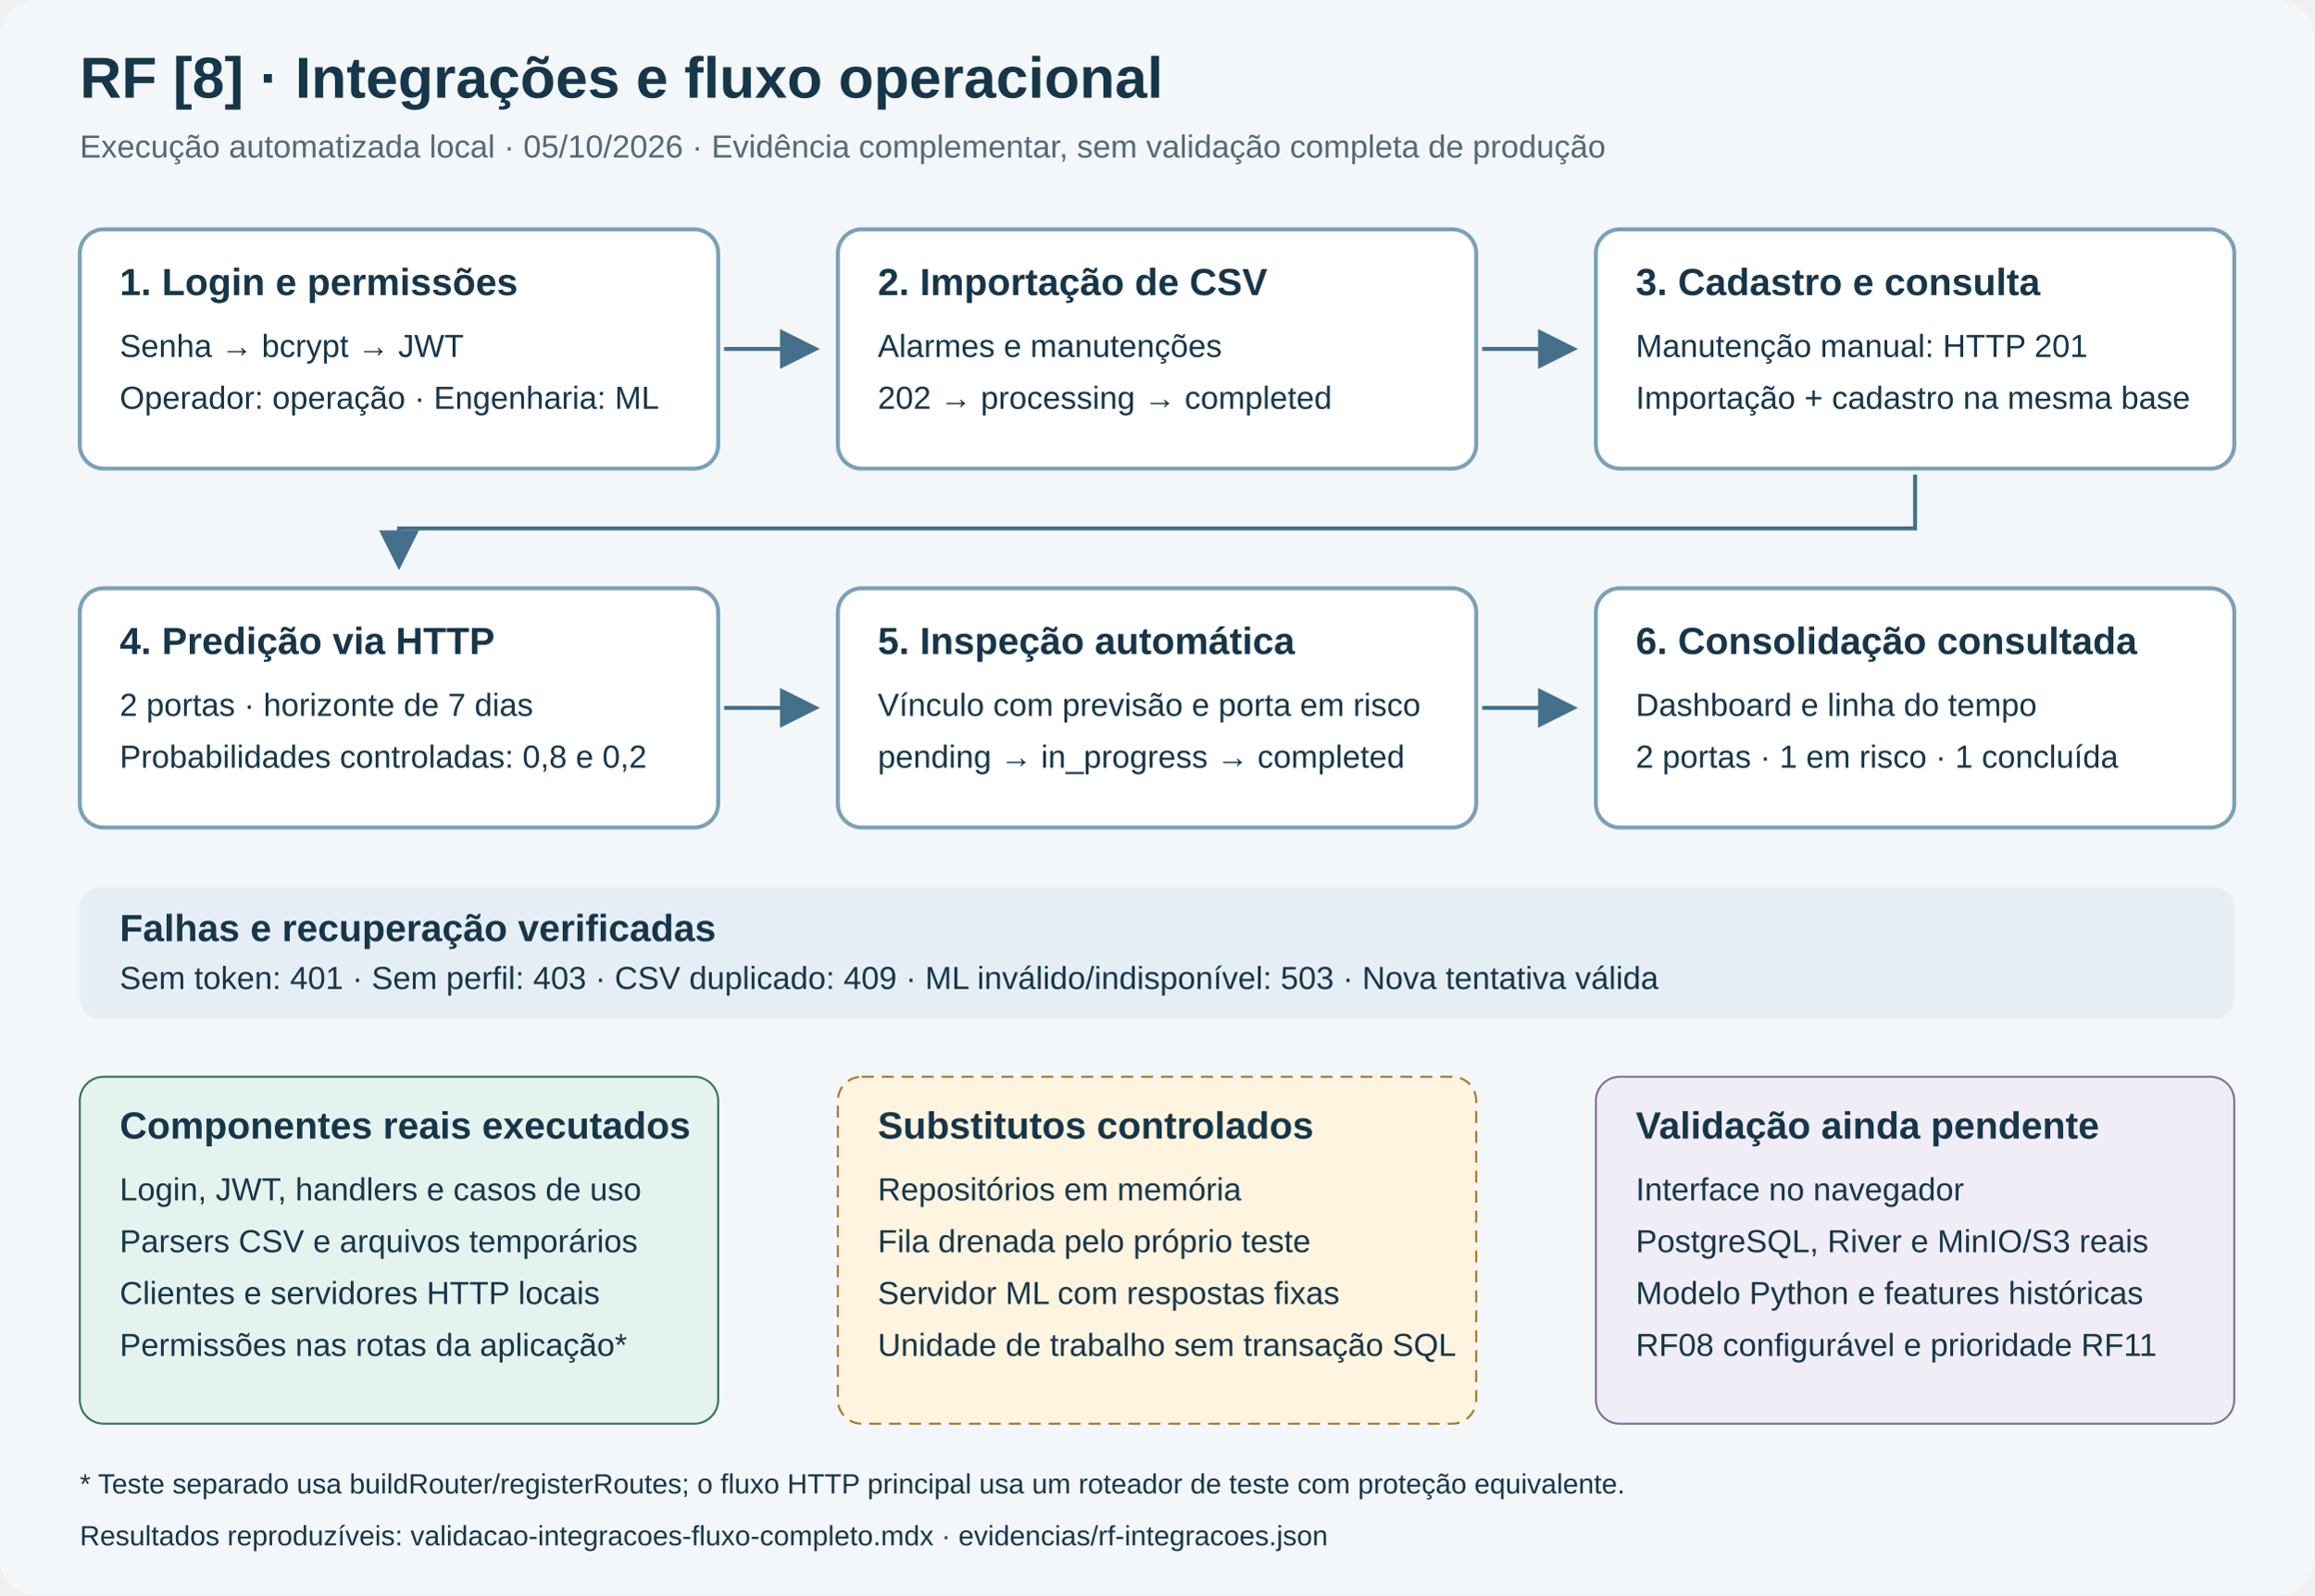
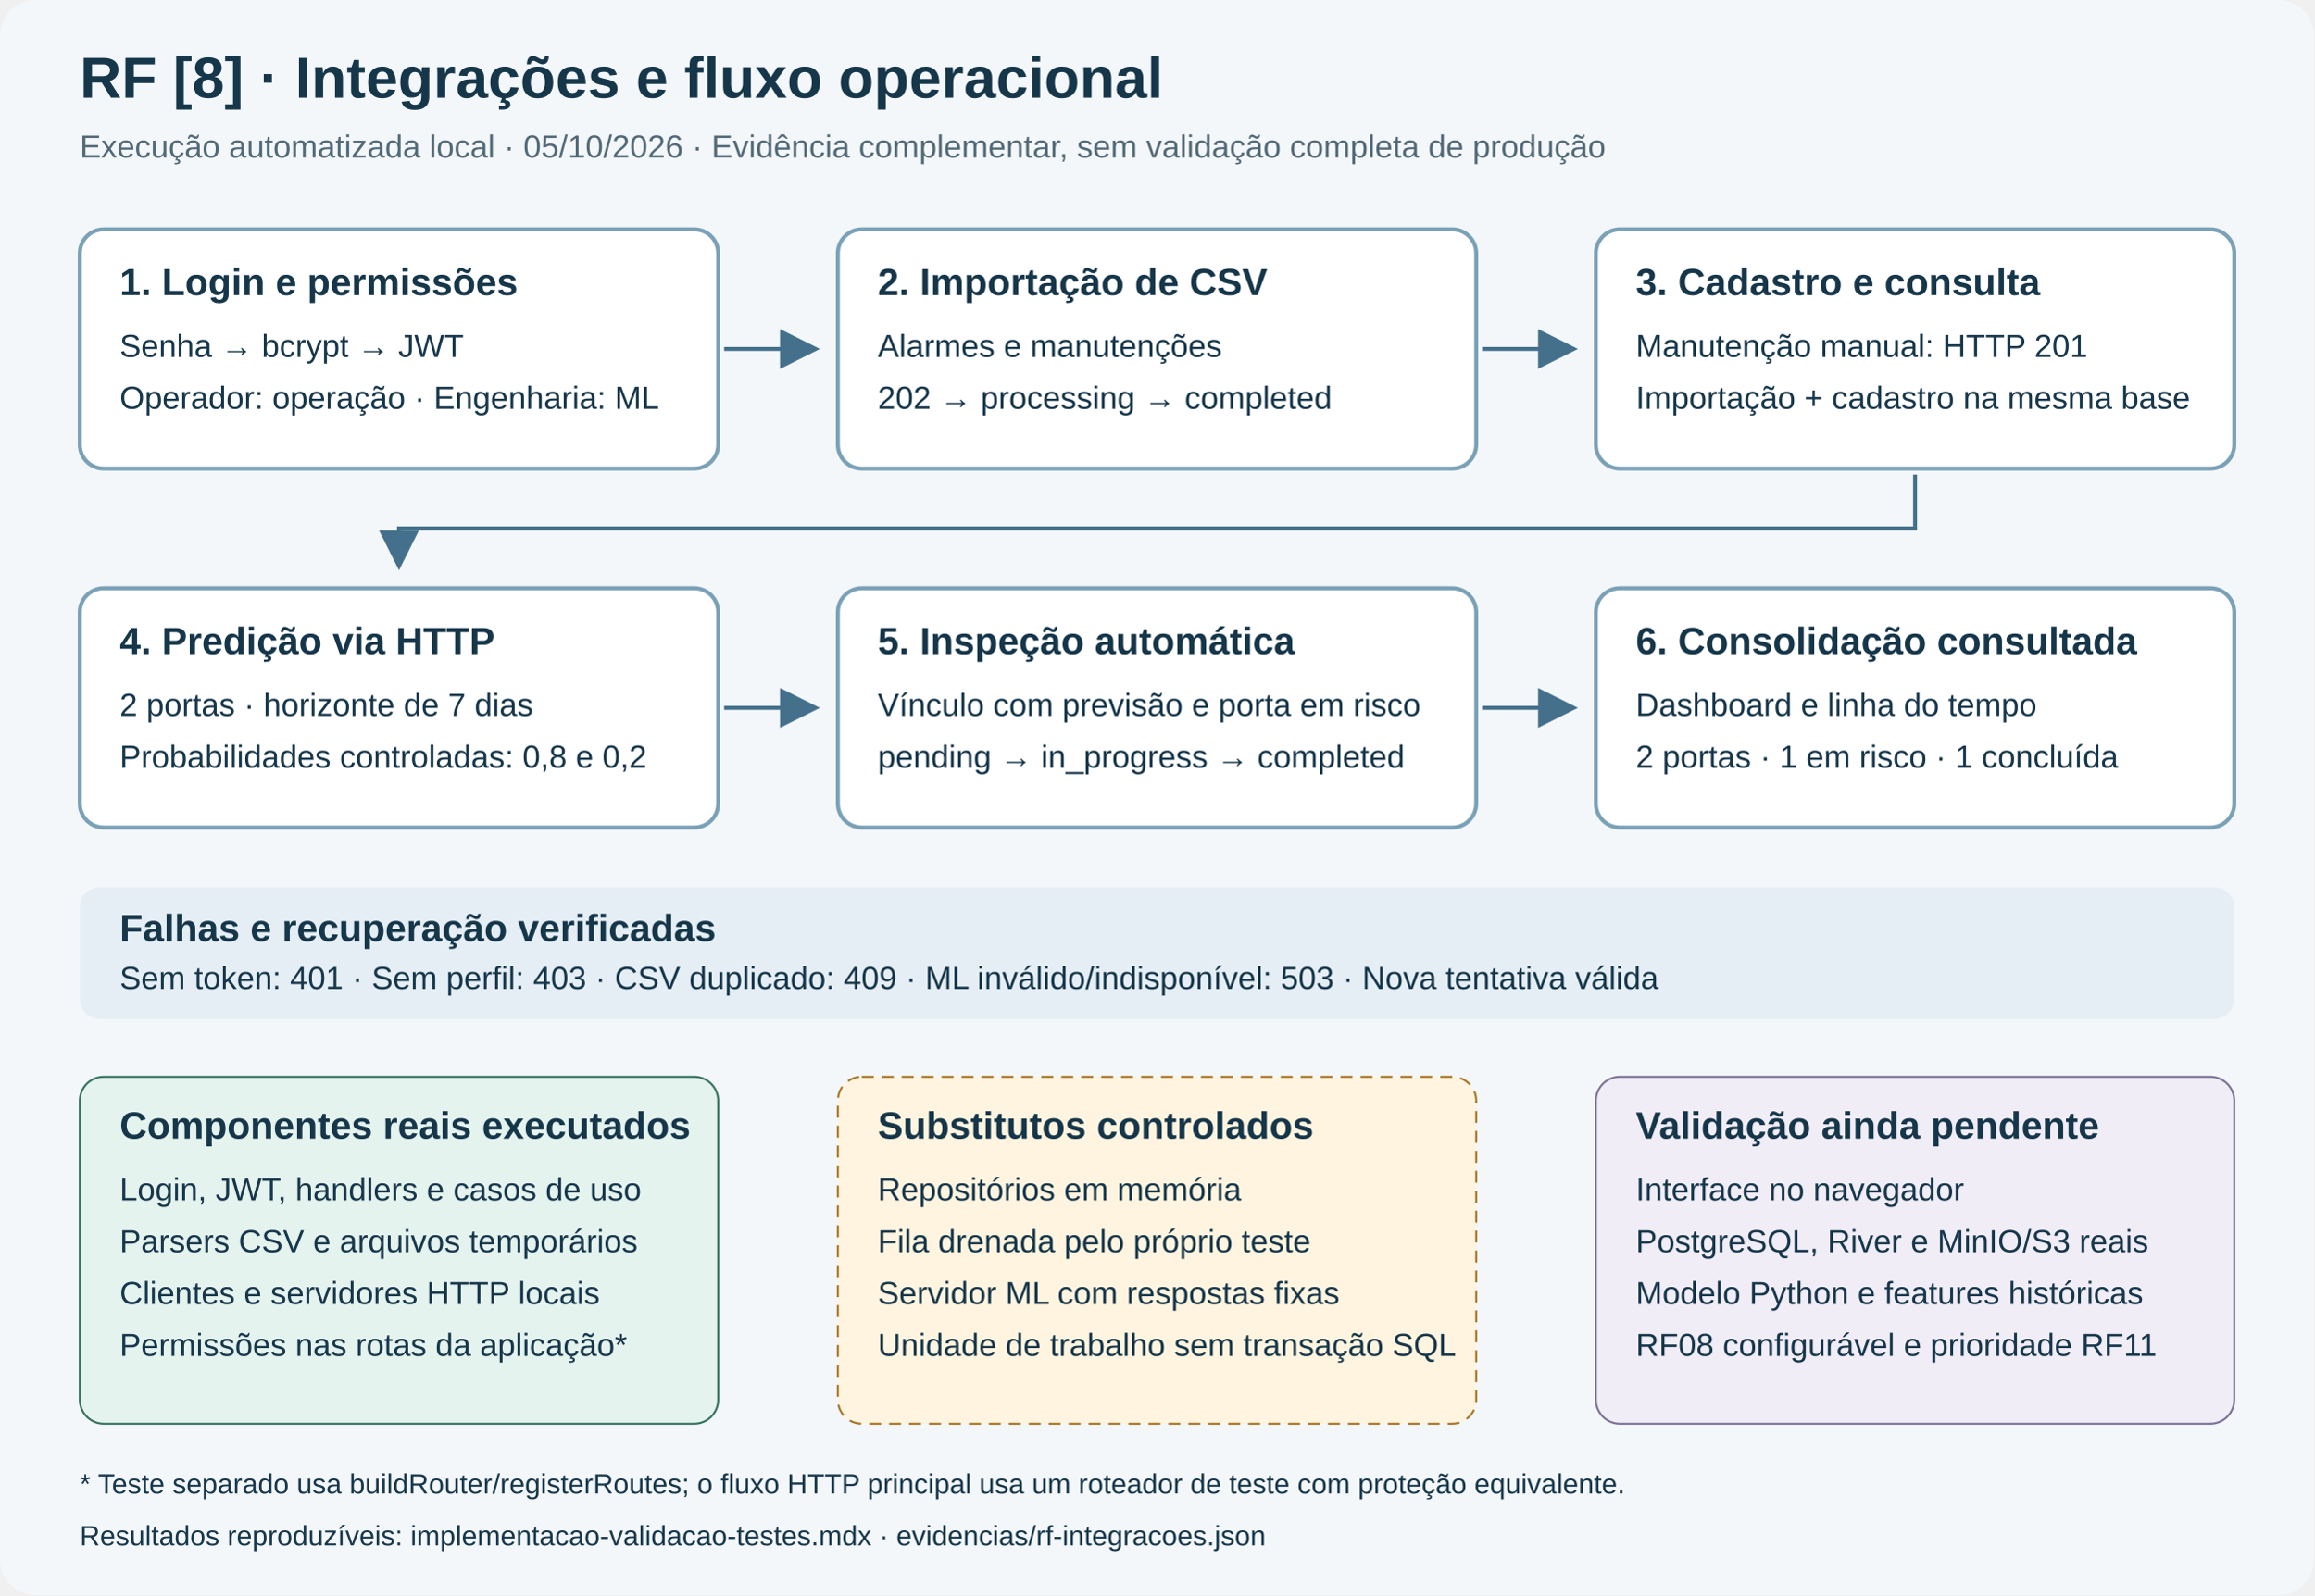
<svg xmlns="http://www.w3.org/2000/svg" width="1160" height="800" viewBox="0 0 1160 800" role="img" aria-labelledby="title desc">
  <defs>
    <marker id="arrow" markerWidth="10" markerHeight="10" refX="8" refY="5" orient="auto">
      <path d="M0 0L10 5L0 10Z" fill="#44708b" />
    </marker>
    <style>
      text { font-family: Arial, sans-serif; fill: #16364a; }
      .heading { font-size: 29px; font-weight: 700; }
      .subtitle { font-size: 16px; fill: #526977; }
      .label { font-size: 19px; font-weight: 700; }
      .body { font-size: 16px; }
      .small { font-size: 14px; }
      .node { fill: #fff; stroke: #7aa1b6; stroke-width: 2; }
      .link { fill: none; stroke: #44708b; stroke-width: 2; marker-end: url(#arrow); }
    </style>
  </defs>
  <rect width="1160" height="800" rx="18" fill="#f3f7fa" />
  <text x="40" y="49" class="heading">RF [8] · Integrações e fluxo operacional</text>
  <text x="40" y="79" class="subtitle">Execução automatizada local · 05/10/2026 · Evidência complementar, sem validação completa de produção</text>
  <rect x="40" y="115" width="320" height="120" rx="12" class="node" />
  <text x="60" y="148" class="label">1. Login e permissões</text>
  <text x="60" y="179" class="body">Senha → bcrypt → JWT</text>
  <text x="60" y="205" class="body">Operador: operação · Engenharia: ML</text>
  <path d="M363 175H407" class="link" />
  <rect x="420" y="115" width="320" height="120" rx="12" class="node" />
  <text x="440" y="148" class="label">2. Importação de CSV</text>
  <text x="440" y="179" class="body">Alarmes e manutenções</text>
  <text x="440" y="205" class="body">202 → processing → completed</text>
  <path d="M743 175H787" class="link" />
  <rect x="800" y="115" width="320" height="120" rx="12" class="node" />
  <text x="820" y="148" class="label">3. Cadastro e consulta</text>
  <text x="820" y="179" class="body">Manutenção manual: HTTP 201</text>
  <text x="820" y="205" class="body">Importação + cadastro na mesma base</text>
  <path d="M960 238V265H200V282" class="link" />
  <rect x="40" y="295" width="320" height="120" rx="12" class="node" />
  <text x="60" y="328" class="label">4. Predição via HTTP</text>
  <text x="60" y="359" class="body">2 portas · horizonte de 7 dias</text>
  <text x="60" y="385" class="body">Probabilidades controladas: 0,8 e 0,2</text>
  <path d="M363 355H407" class="link" />
  <rect x="420" y="295" width="320" height="120" rx="12" class="node" />
  <text x="440" y="328" class="label">5. Inspeção automática</text>
  <text x="440" y="359" class="body">Vínculo com previsão e porta em risco</text>
  <text x="440" y="385" class="body">pending → in_progress → completed</text>
  <path d="M743 355H787" class="link" />
  <rect x="800" y="295" width="320" height="120" rx="12" class="node" />
  <text x="820" y="328" class="label">6. Consolidação consultada</text>
  <text x="820" y="359" class="body">Dashboard e linha do tempo</text>
  <text x="820" y="385" class="body">2 portas · 1 em risco · 1 concluída</text>
  <rect x="40" y="445" width="1080" height="66" rx="10" fill="#e5eef5" />
  <text x="60" y="472" class="label">Falhas e recuperação verificadas</text>
  <text x="60" y="496" class="body">Sem token: 401 · Sem perfil: 403 · CSV duplicado: 409 · ML inválido/indisponível: 503 · Nova tentativa válida</text>
  <rect x="40" y="540" width="320" height="174" rx="12" fill="#e5f3ef" stroke="#35725d" />
  <text x="60" y="571" class="label">Componentes reais executados</text>
  <text x="60" y="602" class="body">Login, JWT, handlers e casos de uso</text>
  <text x="60" y="628" class="body">Parsers CSV e arquivos temporários</text>
  <text x="60" y="654" class="body">Clientes e servidores HTTP locais</text>
  <text x="60" y="680" class="body">Permissões nas rotas da aplicação*</text>
  <rect x="420" y="540" width="320" height="174" rx="12" fill="#fff4df" stroke="#a77524" stroke-dasharray="6 4" />
  <text x="440" y="571" class="label">Substitutos controlados</text>
  <text x="440" y="602" class="body">Repositórios em memória</text>
  <text x="440" y="628" class="body">Fila drenada pelo próprio teste</text>
  <text x="440" y="654" class="body">Servidor ML com respostas fixas</text>
  <text x="440" y="680" class="body">Unidade de trabalho sem transação SQL</text>
  <rect x="800" y="540" width="320" height="174" rx="12" fill="#f0edf7" stroke="#7d7195" />
  <text x="820" y="571" class="label">Validação ainda pendente</text>
  <text x="820" y="602" class="body">Interface no navegador</text>
  <text x="820" y="628" class="body">PostgreSQL, River e MinIO/S3 reais</text>
  <text x="820" y="654" class="body">Modelo Python e features históricas</text>
  <text x="820" y="680" class="body">RF08 configurável e prioridade RF11</text>
  <text x="40" y="749" class="small">* Teste separado usa buildRouter/registerRoutes; o fluxo HTTP principal usa um roteador de teste com proteção equivalente.</text>
-   <text x="40" y="775" class="small">Resultados reproduzíveis: validacao-integracoes-fluxo-completo.mdx · evidencias/rf-integracoes.json</text>
+   <text x="40" y="775" class="small">Resultados reproduzíveis: implementacao-validacao-testes.mdx · evidencias/rf-integracoes.json</text>
</svg>
